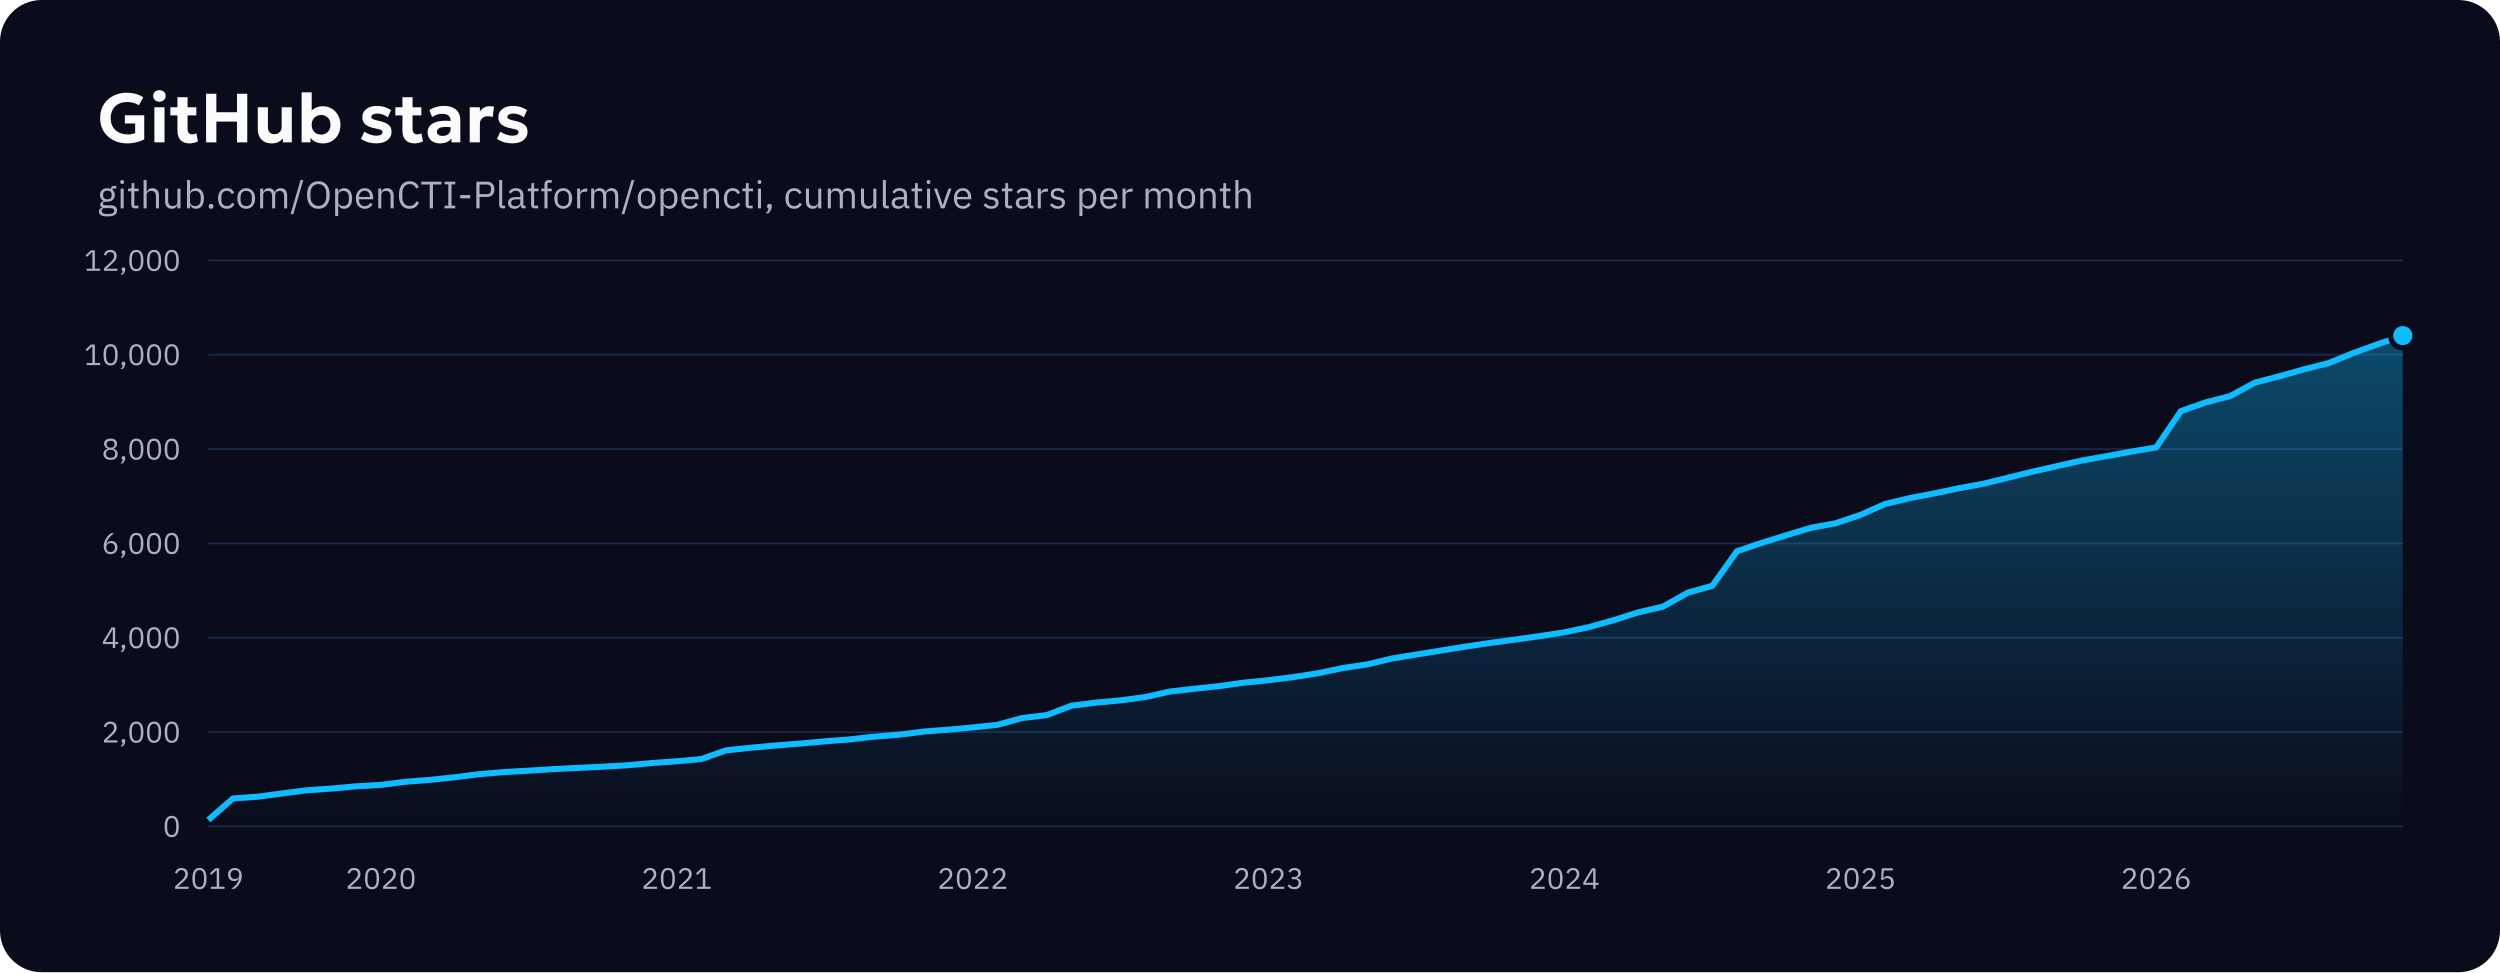
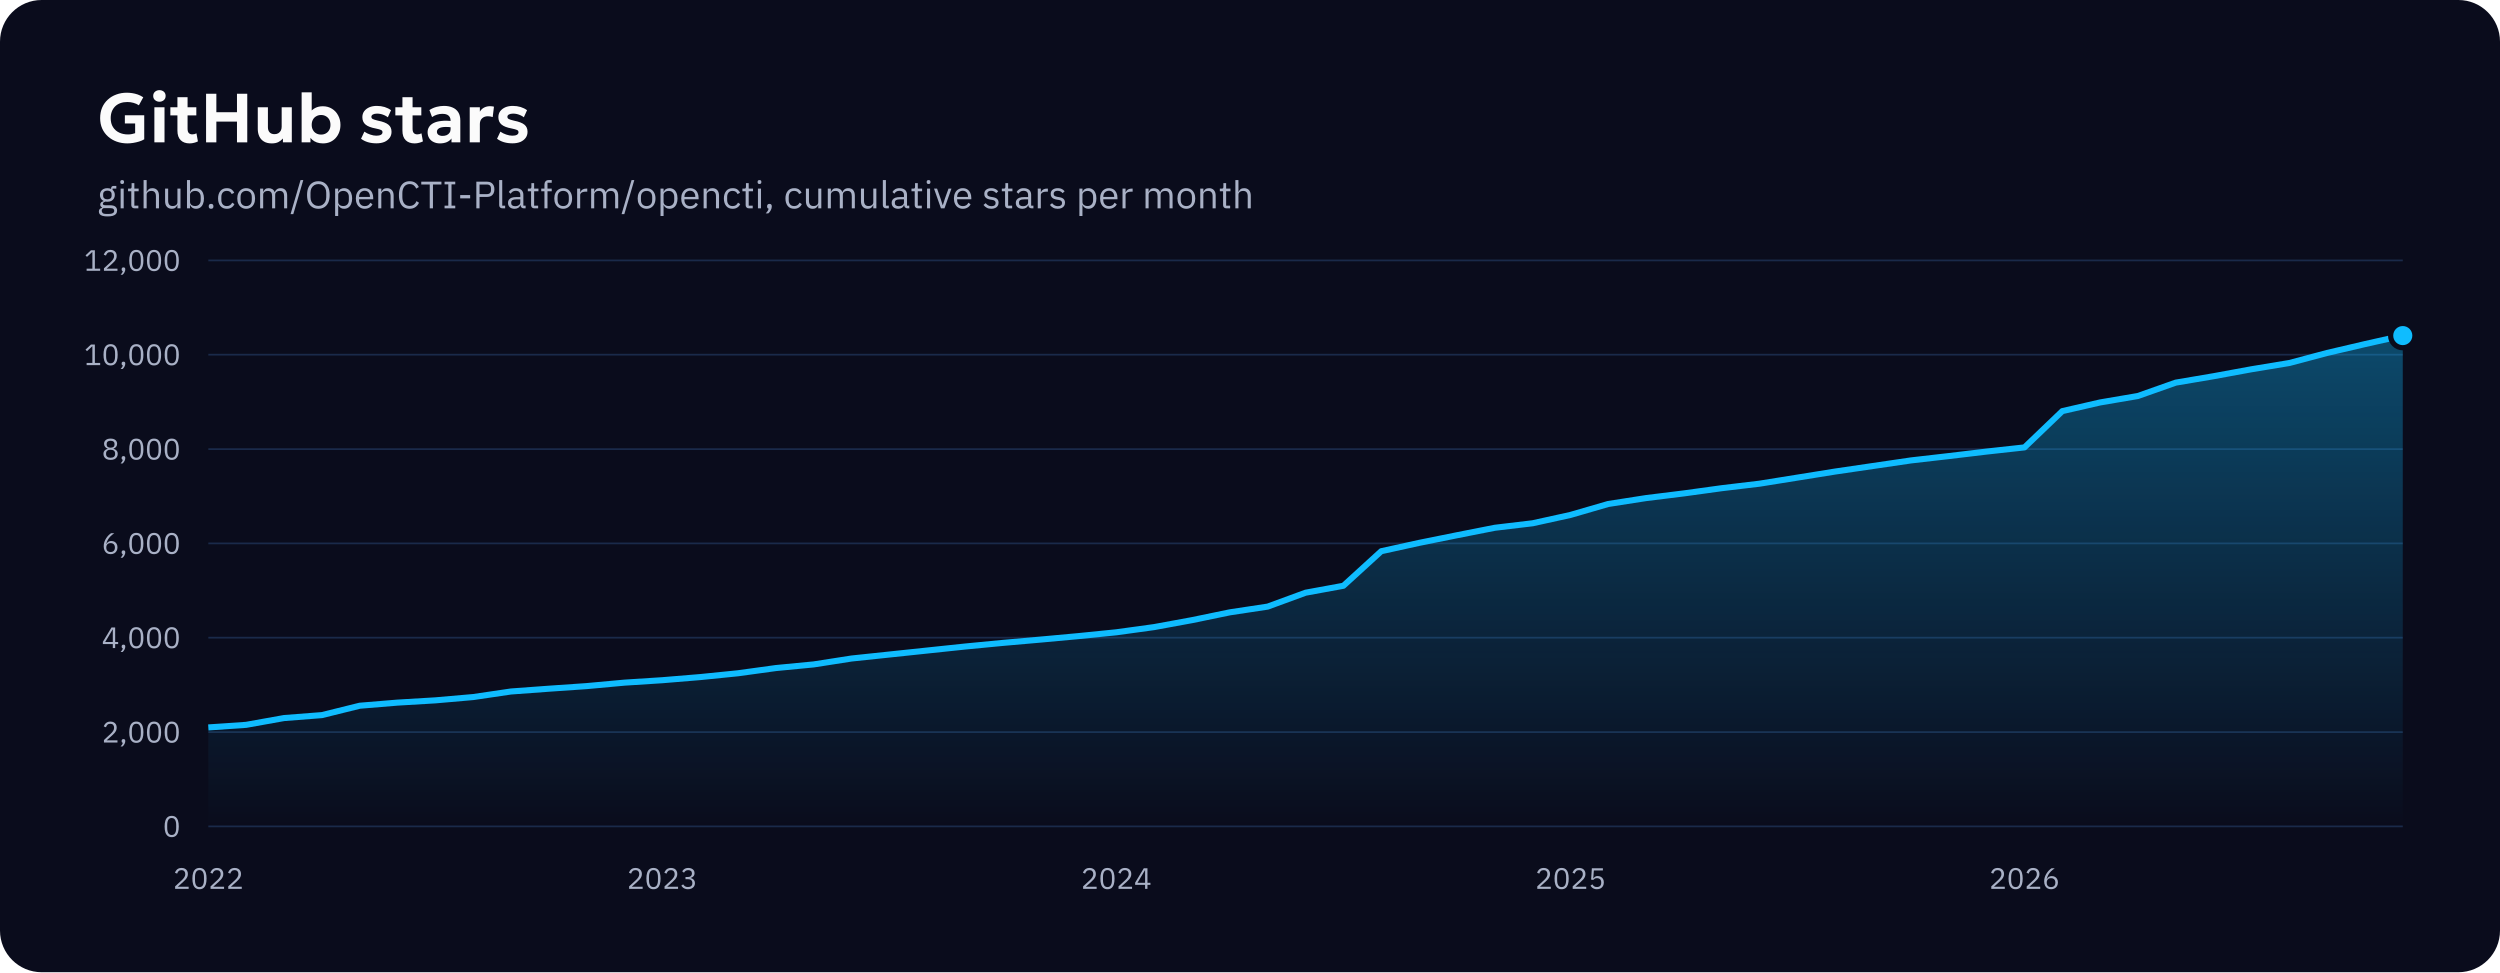
<svg xmlns="http://www.w3.org/2000/svg" width="1440" height="560" viewBox="0 0 1440 560" role="img" aria-label="opencti GitHub stars">
  <defs>
    <marker id="arr" viewBox="0 0 10 10" refX="8" refY="5" markerUnits="userSpaceOnUse" markerWidth="13" markerHeight="13" orient="auto-start-reverse">
      <path d="M0 1L10 5L0 9z" fill="#0FBCFF" />
    </marker>
    <marker id="arrm" viewBox="0 0 10 10" refX="8" refY="5" markerUnits="userSpaceOnUse" markerWidth="13" markerHeight="13" orient="auto-start-reverse">
      <path d="M0 1L10 5L0 9z" fill="#A9B1C6" />
    </marker>
    <path id="gh600-G" d="M435 15Q353 15 282 -10Q211 -35 157 -83Q103 -130 72 -198Q42 -265 42 -349Q42 -433 71 -501Q100 -568 153 -616Q205 -664 275 -689Q345 -715 426 -715Q463 -715 503 -709Q543 -703 584 -689Q624 -675 663 -649L600 -534Q564 -558 522 -569Q480 -581 434 -581Q379 -581 334 -565Q290 -549 259 -519Q228 -488 211 -446Q194 -403 194 -349Q194 -272 227 -220Q260 -167 316 -141Q372 -114 444 -114Q474 -114 501 -120Q528 -125 546 -132V-272H398V-390H677V-44Q646 -25 604 -12Q561 1 517 8Q472 15 435 15Z" />
    <path id="gh600-i" d="M71 0V-505H217V0ZM144 -585Q108 -585 81 -608Q54 -630 54 -669Q54 -707 81 -730Q108 -752 144 -752Q180 -752 207 -730Q233 -707 233 -669Q233 -630 207 -608Q180 -585 144 -585Z" />
    <path id="gh600-t" d="M290 15Q209 15 162 -31Q115 -77 115 -169V-650H261V-505H387V-388H261V-196Q261 -151 280 -133Q298 -115 329 -115Q346 -115 361 -119Q376 -123 389 -130L410 -14Q387 -2 356 6Q324 15 290 15ZM13 -388V-505H130V-388Z" />
    <path id="gh600-H" d="M85 0V-700H233V-434H530V-700H678V0H530V-299H233V0Z" />
    <path id="gh600-u" d="M268 15Q199 15 155 -12Q110 -39 88 -86Q66 -133 66 -193V-505H212V-216Q212 -171 237 -144Q262 -118 308 -118Q338 -118 361 -131Q384 -145 397 -168Q410 -192 410 -224V-505H556V0H428V-56Q402 -25 364 -5Q326 15 268 15Z" />
    <path id="gh600-b" d="M378 15Q330 15 290 1Q251 -13 222 -39Q194 -64 178 -98L198 -130V0H71V-720H216V-390L184 -423Q218 -470 266 -495Q314 -520 376 -520Q450 -520 508 -484Q565 -449 597 -388Q630 -328 630 -252Q630 -193 611 -144Q592 -95 558 -59Q525 -24 479 -4Q433 15 378 15ZM351 -112Q390 -112 420 -129Q451 -146 468 -178Q486 -209 486 -252Q486 -296 469 -328Q451 -359 421 -376Q390 -394 351 -394Q312 -394 282 -376Q251 -359 234 -328Q216 -296 216 -252Q216 -209 234 -178Q251 -146 282 -129Q312 -112 351 -112Z" />
    <path id="gh600-s" d="M254 14Q186 14 129 -3Q72 -21 32 -52L80 -154Q119 -127 165 -112Q211 -96 253 -96Q295 -96 318 -109Q341 -122 341 -146Q341 -168 321 -178Q300 -188 242 -200Q142 -218 96 -257Q51 -295 51 -363Q51 -412 77 -448Q104 -484 151 -505Q198 -525 259 -525Q319 -525 372 -509Q425 -492 464 -463L418 -361Q398 -377 372 -389Q346 -401 318 -408Q290 -414 263 -414Q226 -414 204 -402Q181 -390 181 -368Q181 -346 201 -336Q222 -325 278 -312Q383 -291 427 -254Q471 -218 471 -152Q471 -102 444 -65Q416 -27 368 -6Q319 14 254 14Z" />
    <path id="gh600-a" d="M212 15Q161 15 121 -5Q81 -24 58 -60Q35 -97 35 -147Q35 -190 57 -223Q78 -257 122 -279Q166 -301 233 -308Q300 -316 391 -307L393 -214Q339 -223 297 -222Q255 -222 227 -214Q198 -206 184 -191Q169 -176 169 -154Q169 -124 191 -109Q214 -93 251 -93Q284 -93 310 -104Q336 -116 351 -138Q366 -160 366 -191V-313Q366 -342 354 -364Q342 -386 316 -399Q290 -411 248 -411Q209 -411 170 -399Q132 -387 99 -364L61 -465Q110 -497 164 -511Q219 -525 270 -525Q342 -525 394 -502Q447 -480 477 -433Q506 -387 506 -314V0H379V-56Q354 -22 311 -3Q267 15 212 15Z" />
    <path id="gh600-r" d="M71 0V-505H217V-442Q242 -484 280 -502Q319 -521 364 -521Q380 -521 394 -519Q407 -517 420 -514L402 -364Q386 -370 368 -373Q350 -376 332 -376Q282 -376 250 -347Q217 -317 217 -263V0Z" />
    <path id="gb400-g" d="M520 57Q520 110 492 144Q464 179 408 196Q353 212 270 212Q190 212 140 197Q89 182 66 154Q43 125 43 85Q43 43 65 19Q87 -5 125 -15V-26Q103 -37 91 -54Q79 -72 79 -98Q79 -137 104 -158Q129 -178 168 -188V-192Q122 -214 96 -255Q71 -296 71 -350Q71 -403 95 -443Q119 -483 163 -506Q207 -528 265 -528Q293 -528 318 -523Q342 -518 363 -508V-517Q363 -547 377 -566Q391 -586 423 -586H500V-516H402V-483Q430 -459 446 -425Q461 -391 461 -350Q461 -298 437 -258Q413 -217 369 -194Q325 -172 266 -172Q253 -172 240 -174Q227 -175 216 -177Q191 -170 170 -156Q148 -143 148 -119Q148 -96 170 -88Q192 -80 227 -80H337Q433 -80 476 -44Q520 -7 520 57ZM445 63Q445 32 422 14Q398 -5 338 -5H166Q141 6 130 24Q118 41 118 65Q118 99 144 123Q169 147 230 147H304Q371 147 408 126Q445 105 445 63ZM266 -236Q317 -236 347 -260Q377 -285 377 -336V-364Q377 -415 347 -440Q317 -464 266 -464Q215 -464 185 -440Q155 -415 155 -364V-336Q155 -285 185 -260Q215 -236 266 -236Z" />
    <path id="gb400-i" d="M125 -637Q100 -637 88 -650Q76 -662 76 -682V-695Q76 -715 88 -728Q100 -740 125 -740Q151 -740 162 -728Q174 -715 174 -695V-682Q174 -662 162 -650Q151 -637 125 -637ZM85 0V-516H165V0Z" />
    <path id="gb400-t" d="M299 0H199Q158 0 136 -24Q114 -48 114 -85V-446H29V-516H77Q103 -516 112 -526Q122 -537 122 -563V-659H194V-516H307V-446H194V-70H299Z" />
    <path id="gb400-h" d="M85 0V-740H165V-432H169Q188 -476 222 -502Q257 -528 315 -528Q395 -528 442 -476Q488 -425 488 -331V0H408V-317Q408 -386 378 -421Q349 -456 291 -456Q259 -456 230 -446Q201 -435 183 -413Q165 -391 165 -358V0Z" />
    <path id="gb400-u" d="M403 0V-84H399Q384 -47 352 -18Q319 12 254 12Q175 12 128 -40Q80 -91 80 -185V-516H160V-199Q160 -130 190 -95Q220 -60 278 -60Q310 -60 338 -70Q367 -81 385 -103Q403 -125 403 -159V-516H483V0Z" />
    <path id="gb400-b" d="M85 0V-740H165V-432H169Q189 -481 228 -504Q267 -528 320 -528Q385 -528 432 -495Q479 -462 504 -402Q530 -341 530 -258Q530 -176 504 -115Q479 -54 432 -21Q385 12 320 12Q267 12 230 -12Q192 -36 169 -84H165V0ZM298 -60Q366 -60 405 -102Q444 -145 444 -214V-302Q444 -371 405 -414Q366 -456 298 -456Q262 -456 232 -443Q201 -430 183 -408Q165 -386 165 -357V-165Q165 -132 183 -108Q201 -85 232 -72Q262 -60 298 -60Z" />
    <path id="gb400-period" d="M136 12Q105 12 90 -4Q75 -21 75 -46V-59Q75 -85 90 -101Q105 -117 136 -117Q168 -117 182 -101Q197 -85 197 -59V-46Q197 -21 182 -4Q168 12 136 12Z" />
    <path id="gb400-c" d="M277 12Q168 12 108 -61Q47 -134 47 -258Q47 -382 108 -455Q168 -528 277 -528Q354 -528 401 -494Q448 -460 470 -407L403 -373Q389 -413 356 -435Q324 -457 277 -457Q206 -457 170 -414Q133 -370 133 -302V-214Q133 -147 170 -103Q206 -59 277 -59Q326 -59 361 -82Q396 -105 417 -149L475 -110Q450 -55 400 -22Q351 12 277 12Z" />
    <path id="gb400-o" d="M280 12Q211 12 158 -22Q106 -55 76 -116Q47 -176 47 -258Q47 -340 76 -400Q106 -461 158 -494Q211 -528 280 -528Q349 -528 402 -494Q454 -461 484 -400Q513 -340 513 -258Q513 -176 484 -116Q454 -55 402 -22Q349 12 280 12ZM280 -59Q345 -59 386 -99Q427 -139 427 -221V-295Q427 -377 386 -417Q345 -457 280 -457Q216 -457 174 -417Q133 -377 133 -295V-221Q133 -139 174 -99Q216 -59 280 -59Z" />
    <path id="gb400-m" d="M165 0H85V-516H165V-432H169Q186 -472 217 -500Q248 -528 308 -528Q359 -528 402 -504Q445 -479 466 -423H468Q482 -465 520 -496Q559 -528 625 -528Q704 -528 748 -476Q793 -425 793 -331V0H713V-317Q713 -385 686 -420Q659 -456 600 -456Q569 -456 541 -446Q513 -435 496 -413Q479 -391 479 -358V0H399V-317Q399 -386 372 -421Q345 -456 288 -456Q257 -456 228 -446Q200 -435 182 -413Q165 -391 165 -358Z" />
    <path id="gb400-slash" d="M81 151H9L270 -740H342Z" />
    <path id="gb400-O" d="M354 12Q264 12 198 -30Q131 -71 94 -152Q58 -232 58 -349Q58 -466 94 -546Q131 -627 198 -668Q264 -710 354 -710Q444 -710 510 -668Q577 -627 614 -546Q650 -466 650 -349Q650 -232 614 -152Q577 -71 510 -30Q444 12 354 12ZM354 -63Q415 -63 461 -92Q507 -120 534 -171Q560 -222 560 -291V-407Q560 -476 534 -528Q507 -579 461 -607Q415 -635 354 -635Q294 -635 248 -607Q201 -579 174 -528Q148 -476 148 -407V-291Q148 -222 174 -171Q201 -120 248 -92Q294 -63 354 -63Z" />
    <path id="gb400-p" d="M85 200V-516H165V-432H169Q189 -481 228 -504Q267 -528 320 -528Q385 -528 432 -495Q479 -462 504 -402Q530 -341 530 -258Q530 -176 504 -115Q479 -54 432 -21Q385 12 320 12Q267 12 230 -12Q192 -36 169 -84H165V200ZM298 -60Q366 -60 405 -102Q444 -145 444 -214V-302Q444 -371 405 -414Q366 -456 298 -456Q262 -456 232 -443Q201 -430 183 -408Q165 -386 165 -357V-165Q165 -132 183 -108Q201 -85 232 -72Q262 -60 298 -60Z" />
    <path id="gb400-e" d="M279 12Q209 12 157 -22Q105 -55 76 -116Q47 -176 47 -258Q47 -340 76 -400Q105 -461 157 -494Q209 -528 279 -528Q348 -528 398 -496Q448 -463 475 -406Q502 -349 502 -276V-238H131V-214Q131 -147 172 -102Q212 -58 284 -58Q333 -58 370 -81Q406 -104 426 -147L483 -106Q458 -54 405 -21Q352 12 279 12ZM279 -461Q236 -461 202 -441Q169 -421 150 -386Q131 -350 131 -305V-298H416V-309Q416 -355 399 -389Q382 -423 351 -442Q320 -461 279 -461Z" />
    <path id="gb400-n" d="M165 0H85V-516H165V-432H169Q188 -476 222 -502Q257 -528 315 -528Q395 -528 442 -476Q488 -425 488 -331V0H408V-317Q408 -386 378 -421Q349 -456 291 -456Q259 -456 230 -446Q201 -435 183 -413Q165 -391 165 -358Z" />
    <path id="gb400-C" d="M339 12Q251 12 188 -28Q125 -69 92 -148Q58 -228 58 -345Q58 -462 92 -544Q125 -625 188 -668Q251 -710 339 -710Q426 -710 486 -670Q546 -630 579 -557L511 -516Q490 -570 447 -602Q404 -635 339 -635Q249 -635 198 -570Q148 -504 148 -397V-293Q148 -186 198 -124Q249 -63 339 -63Q406 -63 451 -98Q496 -132 517 -189L584 -147Q551 -74 488 -31Q426 12 339 12Z" />
    <path id="gb400-T" d="M550 -624H328V0H244V-624H22V-698H550Z" />
    <path id="gb400-I" d="M340 0H60V-70H158V-628H60V-698H340V-628H242V-70H340Z" />
    <path id="gb400-hyphen" d="M330 -261H69V-347H330Z" />
    <path id="gb400-P" d="M177 0H93V-698H371Q434 -698 478 -674Q521 -649 544 -604Q566 -560 566 -498Q566 -437 544 -392Q521 -347 478 -322Q434 -298 371 -298H177ZM177 -624V-372H371Q404 -372 428 -384Q451 -395 464 -418Q476 -440 476 -472V-524Q476 -556 464 -578Q451 -601 428 -612Q404 -624 371 -624Z" />
    <path id="gb400-l" d="M241 0H170Q129 0 107 -24Q85 -47 85 -83V-740H165V-70H241Z" />
    <path id="gb400-a" d="M505 0H460Q428 0 408 -14Q388 -27 379 -51Q370 -75 370 -106V-113L401 -84H366Q350 -37 310 -12Q271 12 217 12Q135 12 90 -30Q44 -72 44 -144Q44 -193 68 -226Q92 -260 140 -278Q189 -295 264 -295H366V-346Q366 -401 336 -430Q306 -459 244 -459Q198 -459 166 -438Q134 -417 113 -382L65 -427Q86 -468 132 -498Q178 -528 248 -528Q341 -528 394 -482Q446 -436 446 -354V-70H505ZM366 -235H260Q192 -235 160 -215Q128 -195 128 -157V-136Q128 -98 156 -77Q184 -56 230 -56Q270 -56 300 -68Q331 -81 348 -102Q366 -124 366 -150Z" />
    <path id="gb400-f" d="M113 0V-446H29V-516H113V-620Q113 -673 141 -706Q169 -740 226 -740H304V-670H193V-516H304V-446H193V0Z" />
    <path id="gb400-r" d="M165 0H85V-516H165V-421H170Q179 -446 198 -468Q217 -489 247 -502Q277 -516 319 -516H350V-436H303Q260 -436 229 -424Q198 -413 182 -394Q165 -375 165 -350Z" />
    <path id="gb400-comma" d="M136 -117Q168 -117 182 -100Q197 -84 197 -58V-44Q197 -4 173 46Q149 96 106 133H39Q69 101 88 72Q106 44 114 9Q94 4 84 -10Q75 -24 75 -44V-58Q75 -84 90 -100Q105 -117 136 -117Z" />
    <path id="gb400-v" d="M292 0H199L18 -516H98L188 -260L244 -84H249L305 -260L397 -516H474Z" />
    <path id="gb400-s" d="M240 12Q169 12 120 -16Q71 -43 36 -89L93 -135Q123 -98 160 -77Q197 -56 246 -56Q297 -56 326 -78Q354 -100 354 -140Q354 -170 334 -192Q315 -214 264 -221L223 -227Q176 -234 138 -250Q100 -267 78 -298Q57 -328 57 -376Q57 -453 110 -490Q162 -528 241 -528Q283 -528 316 -518Q348 -508 374 -490Q400 -471 421 -445L368 -397Q351 -421 318 -440Q285 -460 235 -460Q186 -460 160 -438Q134 -417 134 -380Q134 -343 160 -326Q185 -308 233 -300L273 -294Q359 -281 395 -244Q431 -208 431 -149Q431 -99 408 -63Q385 -27 342 -8Q299 12 240 12Z" />
    <path id="gb400-zero" d="M300 12Q217 12 164 -31Q110 -74 85 -154Q60 -235 60 -349Q60 -463 85 -544Q110 -625 164 -668Q217 -710 300 -710Q384 -710 437 -668Q490 -625 515 -544Q540 -463 540 -349Q540 -235 515 -154Q490 -74 437 -31Q384 12 300 12ZM300 -61Q355 -61 388 -90Q421 -120 436 -172Q452 -225 452 -292V-406Q452 -474 436 -526Q421 -578 388 -608Q355 -637 300 -637Q246 -637 212 -608Q179 -578 164 -526Q148 -474 148 -406V-292Q148 -225 164 -172Q179 -120 212 -90Q246 -61 300 -61Z" />
    <path id="gb400-two" d="M533 -74V0H75V-86L303 -296Q352 -341 385 -392Q418 -443 418 -493V-505Q418 -563 386 -599Q354 -635 289 -635Q225 -635 192 -601Q158 -567 144 -517L69 -546Q83 -587 110 -624Q136 -662 181 -686Q226 -710 293 -710Q361 -710 409 -684Q457 -658 482 -612Q507 -567 507 -507Q507 -453 488 -408Q468 -363 434 -323Q399 -283 354 -243L166 -74Z" />
    <path id="gb400-four" d="M455 0H375V-137H38V-211L330 -698H455V-207H556V-137H455ZM370 -633 117 -207H375V-633Z" />
    <path id="gb400-six" d="M301 12Q229 12 176 -20Q124 -53 96 -113Q67 -173 67 -256Q67 -334 90 -402Q112 -470 150 -527Q187 -584 230 -628Q274 -671 316 -698H424Q350 -644 296 -592Q243 -539 208 -478Q173 -417 154 -336L159 -334Q176 -363 198 -386Q221 -408 253 -421Q285 -434 327 -434Q387 -434 434 -408Q480 -382 506 -334Q533 -285 533 -219Q533 -151 504 -98Q475 -46 423 -17Q371 12 301 12ZM300 -61Q346 -61 378 -78Q411 -95 428 -128Q446 -161 446 -208V-216Q446 -263 428 -296Q411 -329 378 -346Q346 -363 300 -363Q254 -363 222 -346Q189 -329 172 -296Q154 -263 154 -216V-208Q154 -161 172 -128Q189 -95 222 -78Q254 -61 300 -61Z" />
    <path id="gb400-eight" d="M300 12Q221 12 167 -14Q113 -41 86 -87Q58 -133 58 -190Q58 -261 97 -304Q136 -346 199 -363V-371Q144 -390 112 -432Q79 -475 79 -535Q79 -615 138 -662Q196 -710 300 -710Q404 -710 462 -662Q521 -615 521 -535Q521 -475 488 -432Q456 -390 401 -371V-363Q464 -346 503 -304Q542 -261 542 -190Q542 -133 514 -87Q487 -41 434 -14Q380 12 300 12ZM300 -61Q373 -61 413 -94Q453 -127 453 -186V-207Q453 -266 413 -299Q373 -332 300 -332Q227 -332 187 -299Q147 -266 147 -207V-186Q147 -127 187 -94Q227 -61 300 -61ZM300 -402Q365 -402 400 -430Q434 -459 434 -512V-527Q434 -580 400 -608Q365 -637 300 -637Q235 -637 200 -608Q166 -580 166 -527V-512Q166 -459 200 -430Q235 -402 300 -402Z" />
    <path id="gb400-one" d="M547 0H88V-74H283V-636H276L100 -472L51 -525L236 -698H367V-74H547Z" />
-     <path id="gb400-nine" d="M533 -442Q533 -364 510 -296Q488 -228 450 -171Q413 -114 370 -70Q326 -27 284 0H176Q251 -55 304 -107Q357 -159 392 -220Q427 -281 446 -362L441 -364Q425 -336 402 -313Q379 -290 348 -277Q316 -264 273 -264Q213 -264 166 -290Q120 -316 94 -364Q67 -413 67 -479Q67 -548 96 -600Q125 -652 177 -681Q229 -710 299 -710Q372 -710 424 -678Q476 -645 504 -585Q533 -525 533 -442ZM300 -335Q346 -335 378 -352Q411 -369 428 -402Q446 -435 446 -482V-490Q446 -537 428 -570Q411 -603 378 -620Q346 -637 300 -637Q254 -637 222 -620Q189 -603 172 -570Q154 -537 154 -490V-482Q154 -435 172 -402Q189 -369 222 -352Q254 -335 300 -335Z" />
    <path id="gb400-three" d="M185 -402H261Q332 -402 368 -435Q403 -468 403 -518V-525Q403 -580 368 -608Q334 -635 278 -635Q224 -635 190 -612Q156 -588 134 -548L72 -596Q90 -624 117 -650Q144 -676 184 -693Q224 -710 280 -710Q339 -710 387 -690Q435 -669 464 -630Q492 -591 492 -534Q492 -467 453 -426Q414 -385 358 -371V-367Q396 -360 430 -338Q463 -317 484 -280Q505 -244 505 -191Q505 -131 476 -86Q446 -40 392 -14Q339 12 268 12Q208 12 166 -6Q123 -23 94 -50Q64 -77 42 -107L105 -155Q132 -114 168 -88Q203 -63 267 -63Q341 -63 379 -97Q417 -131 417 -192V-200Q417 -262 379 -296Q341 -329 267 -329H185Z" />
    <path id="gb400-five" d="M498 -698V-624H192L172 -358H179Q196 -382 215 -399Q234 -416 260 -426Q286 -435 322 -435Q382 -435 429 -409Q476 -383 503 -335Q530 -287 530 -219Q530 -151 502 -99Q474 -47 422 -18Q369 12 295 12Q237 12 196 -6Q155 -23 126 -50Q98 -77 77 -107L140 -155Q167 -114 200 -88Q232 -63 295 -63Q366 -63 404 -101Q441 -139 441 -208V-218Q441 -287 404 -325Q366 -363 295 -363Q247 -363 220 -346Q192 -328 170 -304L99 -314L124 -698Z" />
  </defs>
  <rect width="1440" height="560" rx="24" fill="#0A0C1C" />
  <defs>
    <linearGradient id="fill-dark" x1="0" y1="0" x2="0" y2="1">
      <stop offset="0" stop-color="#0FBCFF" stop-opacity="0.35" />
      <stop offset="1" stop-color="#0FBCFF" stop-opacity="0" />
    </linearGradient>
  </defs>
  <g fill="#FBFBFB" transform="translate(56 82) scale(0.04)">
    <use href="#gh600-G" x="0" />
    <use href="#gh600-i" x="752" />
    <use href="#gh600-t" x="1040" />
    <use href="#gh600-H" x="1482.5" />
    <use href="#gh600-u" x="2246" />
    <use href="#gh600-b" x="2872.5" />
    <use href="#gh600-s" x="3767" />
    <use href="#gh600-t" x="4280" />
    <use href="#gh600-a" x="4722.5" />
    <use href="#gh600-r" x="5293" />
    <use href="#gh600-s" x="5725.5" />
  </g>
  <g fill="#A9B1C6" transform="translate(56 120) scale(0.022)">
    <use href="#gb400-g" x="0" />
    <use href="#gb400-i" x="528" />
    <use href="#gb400-t" x="778" />
    <use href="#gb400-h" x="1129" />
    <use href="#gb400-u" x="1697" />
    <use href="#gb400-b" x="2265" />
    <use href="#gb400-period" x="2845" />
    <use href="#gb400-c" x="3117" />
    <use href="#gb400-o" x="3620" />
    <use href="#gb400-m" x="4180" />
    <use href="#gb400-slash" x="5053" />
    <use href="#gb400-O" x="5436" />
    <use href="#gb400-p" x="6144" />
    <use href="#gb400-e" x="6724" />
    <use href="#gb400-n" x="7273" />
    <use href="#gb400-C" x="7841" />
    <use href="#gb400-T" x="8462" />
    <use href="#gb400-I" x="9034" />
    <use href="#gb400-hyphen" x="9434" />
    <use href="#gb400-P" x="9833" />
    <use href="#gb400-l" x="10439" />
    <use href="#gb400-a" x="10711" />
    <use href="#gb400-t" x="11245" />
    <use href="#gb400-f" x="11596" />
    <use href="#gb400-o" x="11920" />
    <use href="#gb400-r" x="12480" />
    <use href="#gb400-m" x="12847" />
    <use href="#gb400-slash" x="13720" />
    <use href="#gb400-o" x="14103" />
    <use href="#gb400-p" x="14663" />
    <use href="#gb400-e" x="15243" />
    <use href="#gb400-n" x="15792" />
    <use href="#gb400-c" x="16360" />
    <use href="#gb400-t" x="16863" />
    <use href="#gb400-i" x="17214" />
    <use href="#gb400-comma" x="17464" />
    <use href="#gb400-c" x="17972" />
    <use href="#gb400-u" x="18475" />
    <use href="#gb400-m" x="19043" />
    <use href="#gb400-u" x="19916" />
    <use href="#gb400-l" x="20484" />
    <use href="#gb400-a" x="20756" />
    <use href="#gb400-t" x="21290" />
    <use href="#gb400-i" x="21641" />
    <use href="#gb400-v" x="21891" />
    <use href="#gb400-e" x="22383" />
    <use href="#gb400-s" x="23168" />
    <use href="#gb400-t" x="23655" />
    <use href="#gb400-a" x="24006" />
    <use href="#gb400-r" x="24540" />
    <use href="#gb400-s" x="24907" />
    <use href="#gb400-p" x="25630" />
    <use href="#gb400-e" x="26210" />
    <use href="#gb400-r" x="26759" />
    <use href="#gb400-m" x="27362" />
    <use href="#gb400-o" x="28235" />
    <use href="#gb400-n" x="28795" />
    <use href="#gb400-t" x="29363" />
    <use href="#gb400-h" x="29714" />
  </g>
  <path d="M120 476.0H1384" stroke="#1A2A4A" stroke-width="1" />
  <g fill="#A9B1C6" transform="translate(93.8 482) scale(0.017)">
    <use href="#gb400-zero" x="0" />
  </g>
  <path d="M120 421.7H1384" stroke="#1A2A4A" stroke-width="1" />
  <g fill="#A9B1C6" transform="translate(58.6 427.7) scale(0.017)">
    <use href="#gb400-two" x="0" />
    <use href="#gb400-comma" x="600" />
    <use href="#gb400-zero" x="872" />
    <use href="#gb400-zero" x="1472" />
    <use href="#gb400-zero" x="2072" />
  </g>
  <path d="M120 367.3H1384" stroke="#1A2A4A" stroke-width="1" />
  <g fill="#A9B1C6" transform="translate(58.6 373.3) scale(0.017)">
    <use href="#gb400-four" x="0" />
    <use href="#gb400-comma" x="600" />
    <use href="#gb400-zero" x="872" />
    <use href="#gb400-zero" x="1472" />
    <use href="#gb400-zero" x="2072" />
  </g>
  <path d="M120 313.0H1384" stroke="#1A2A4A" stroke-width="1" />
  <g fill="#A9B1C6" transform="translate(58.6 319) scale(0.017)">
    <use href="#gb400-six" x="0" />
    <use href="#gb400-comma" x="600" />
    <use href="#gb400-zero" x="872" />
    <use href="#gb400-zero" x="1472" />
    <use href="#gb400-zero" x="2072" />
  </g>
  <path d="M120 258.7H1384" stroke="#1A2A4A" stroke-width="1" />
  <g fill="#A9B1C6" transform="translate(58.6 264.7) scale(0.017)">
    <use href="#gb400-eight" x="0" />
    <use href="#gb400-comma" x="600" />
    <use href="#gb400-zero" x="872" />
    <use href="#gb400-zero" x="1472" />
    <use href="#gb400-zero" x="2072" />
  </g>
  <path d="M120 204.3H1384" stroke="#1A2A4A" stroke-width="1" />
  <g fill="#A9B1C6" transform="translate(48.4 210.3) scale(0.017)">
    <use href="#gb400-one" x="0" />
    <use href="#gb400-zero" x="600" />
    <use href="#gb400-comma" x="1200" />
    <use href="#gb400-zero" x="1472" />
    <use href="#gb400-zero" x="2072" />
    <use href="#gb400-zero" x="2672" />
  </g>
  <path d="M120 150.0H1384" stroke="#1A2A4A" stroke-width="1" />
  <g fill="#A9B1C6" transform="translate(48.4 156) scale(0.017)">
    <use href="#gb400-one" x="0" />
    <use href="#gb400-two" x="600" />
    <use href="#gb400-comma" x="1200" />
    <use href="#gb400-zero" x="1472" />
    <use href="#gb400-zero" x="2072" />
    <use href="#gb400-zero" x="2672" />
  </g>
  <g fill="#A9B1C6" transform="translate(99.6 512) scale(0.017)">
    <use href="#gb400-two" x="0" />
    <use href="#gb400-zero" x="600" />
-     <use href="#gb400-one" x="1200" />
-     <use href="#gb400-nine" x="1800" />
-   </g>
-   <g fill="#A9B1C6" transform="translate(199 512) scale(0.017)">
-     <use href="#gb400-two" x="0" />
-     <use href="#gb400-zero" x="600" />
-     <use href="#gb400-two" x="1200" />
-     <use href="#gb400-zero" x="1800" />
-   </g>
-   <g fill="#A9B1C6" transform="translate(369.4 512) scale(0.017)">
-     <use href="#gb400-two" x="0" />
-     <use href="#gb400-zero" x="600" />
-     <use href="#gb400-two" x="1200" />
-     <use href="#gb400-one" x="1800" />
-   </g>
-   <g fill="#A9B1C6" transform="translate(539.9 512) scale(0.017)">
-     <use href="#gb400-two" x="0" />
-     <use href="#gb400-zero" x="600" />
    <use href="#gb400-two" x="1200" />
    <use href="#gb400-two" x="1800" />
  </g>
-   <g fill="#A9B1C6" transform="translate(710.3 512) scale(0.017)">
+   <g fill="#A9B1C6" transform="translate(361.1 512) scale(0.017)">
    <use href="#gb400-two" x="0" />
    <use href="#gb400-zero" x="600" />
    <use href="#gb400-two" x="1200" />
    <use href="#gb400-three" x="1800" />
  </g>
-   <g fill="#A9B1C6" transform="translate(880.7 512) scale(0.017)">
+   <g fill="#A9B1C6" transform="translate(622.6 512) scale(0.017)">
    <use href="#gb400-two" x="0" />
    <use href="#gb400-zero" x="600" />
    <use href="#gb400-two" x="1200" />
    <use href="#gb400-four" x="1800" />
  </g>
-   <g fill="#A9B1C6" transform="translate(1051.2 512) scale(0.017)">
+   <g fill="#A9B1C6" transform="translate(884.2 512) scale(0.017)">
    <use href="#gb400-two" x="0" />
    <use href="#gb400-zero" x="600" />
    <use href="#gb400-two" x="1200" />
    <use href="#gb400-five" x="1800" />
  </g>
-   <g fill="#A9B1C6" transform="translate(1221.6 512) scale(0.017)">
+   <g fill="#A9B1C6" transform="translate(1145.7 512) scale(0.017)">
    <use href="#gb400-two" x="0" />
    <use href="#gb400-zero" x="600" />
    <use href="#gb400-two" x="1200" />
    <use href="#gb400-six" x="1800" />
  </g>
-   <path d="M120.0 472.3L134.2 459.9L148.4 458.9L162.6 457.0L176.8 455.2L191.0 454.2L205.2 452.9L219.4 452.1L233.6 450.3L247.8 449.2L262.0 447.7L276.2 445.9L290.4 444.7L304.6 443.9L318.8 443.0L333.0 442.3L347.2 441.6L361.4 440.8L375.6 439.5L389.8 438.5L404.0 437.2L418.2 432.2L432.4 430.7L446.7 429.4L460.9 428.3L475.1 427.0L489.3 425.9L503.5 424.3L517.7 423.2L531.9 421.4L546.1 420.3L560.3 419.0L574.5 417.5L588.7 413.6L602.9 411.9L617.1 406.5L631.3 404.7L645.5 403.4L659.7 401.5L673.9 398.3L688.1 396.7L702.3 395.2L716.5 393.2L730.7 391.8L744.9 390.0L759.1 387.8L773.3 384.8L787.5 382.7L801.7 379.3L815.9 377.0L830.1 374.7L844.3 372.4L858.5 370.3L872.7 368.4L886.9 366.4L901.1 364.2L915.3 361.2L929.5 357.2L943.7 352.7L957.9 349.4L972.1 341.4L986.3 337.4L1000.5 317.5L1014.7 312.7L1028.9 308.3L1043.1 304.0L1057.3 301.4L1071.6 296.6L1085.8 290.3L1100.0 286.9L1114.2 284.2L1128.4 281.2L1142.6 278.6L1156.8 275.1L1171.0 271.6L1185.2 268.4L1199.4 265.2L1213.6 262.7L1227.8 260.1L1242.0 257.7L1256.2 236.8L1270.4 231.8L1284.6 228.1L1298.8 220.4L1313.0 216.7L1327.2 212.7L1341.4 209.1L1355.6 203.3L1369.8 198.2L1384.0 193.3L1384.0 476L120.0 476Z" fill="url(#fill-dark)" />
-   <path d="M120.0 472.3L134.2 459.9L148.4 458.9L162.6 457.0L176.8 455.2L191.0 454.2L205.2 452.9L219.4 452.1L233.6 450.3L247.8 449.2L262.0 447.7L276.2 445.9L290.4 444.7L304.6 443.9L318.8 443.0L333.0 442.3L347.2 441.6L361.4 440.8L375.6 439.5L389.8 438.5L404.0 437.2L418.2 432.2L432.4 430.7L446.7 429.4L460.9 428.3L475.1 427.0L489.3 425.9L503.5 424.3L517.7 423.2L531.9 421.4L546.1 420.3L560.3 419.0L574.5 417.5L588.7 413.6L602.9 411.9L617.1 406.5L631.3 404.7L645.5 403.4L659.7 401.5L673.9 398.3L688.1 396.7L702.3 395.2L716.5 393.2L730.7 391.8L744.9 390.0L759.1 387.8L773.3 384.8L787.5 382.7L801.7 379.3L815.9 377.0L830.1 374.7L844.3 372.4L858.5 370.3L872.7 368.4L886.9 366.4L901.1 364.2L915.3 361.2L929.5 357.2L943.7 352.7L957.9 349.4L972.1 341.4L986.3 337.4L1000.5 317.5L1014.7 312.7L1028.9 308.3L1043.1 304.0L1057.3 301.4L1071.6 296.6L1085.8 290.3L1100.0 286.9L1114.2 284.2L1128.4 281.2L1142.6 278.6L1156.8 275.1L1171.0 271.6L1185.2 268.4L1199.4 265.2L1213.6 262.7L1227.8 260.1L1242.0 257.7L1256.2 236.8L1270.4 231.8L1284.6 228.1L1298.8 220.4L1313.0 216.7L1327.2 212.7L1341.4 209.1L1355.6 203.3L1369.8 198.2L1384.0 193.3" stroke="#0FBCFF" stroke-width="3.5" fill="none" stroke-linejoin="round" />
+   <path d="M120.0 419.0L141.8 417.5L163.6 413.6L185.4 411.9L207.2 406.5L229.0 404.7L250.8 403.4L272.6 401.5L294.3 398.3L316.1 396.7L337.9 395.2L359.7 393.2L381.5 391.8L403.3 390.0L425.1 387.8L446.9 384.8L468.7 382.7L490.5 379.3L512.3 377.0L534.1 374.7L555.9 372.4L577.7 370.3L599.4 368.4L621.2 366.4L643.0 364.2L664.8 361.2L686.6 357.2L708.4 352.7L730.2 349.4L752.0 341.4L773.8 337.4L795.6 317.5L817.4 312.7L839.2 308.3L861.0 304.0L882.8 301.4L904.6 296.6L926.3 290.3L948.1 286.9L969.9 284.2L991.7 281.2L1013.5 278.6L1035.3 275.1L1057.1 271.6L1078.9 268.4L1100.7 265.2L1122.5 262.7L1144.3 260.1L1166.1 257.7L1187.9 236.8L1209.7 231.8L1231.4 228.1L1253.2 220.4L1275.0 216.7L1296.8 212.7L1318.6 209.1L1340.4 203.3L1362.2 198.2L1384.0 193.3L1384.0 476L120.0 476Z" fill="url(#fill-dark)" />
+   <path d="M120.0 419.0L141.8 417.5L163.6 413.6L185.4 411.9L207.2 406.5L229.0 404.7L250.8 403.4L272.6 401.5L294.3 398.3L316.1 396.7L337.9 395.2L359.7 393.2L381.5 391.8L403.3 390.0L425.1 387.8L446.9 384.8L468.7 382.7L490.5 379.3L512.3 377.0L534.1 374.7L555.9 372.4L577.7 370.3L599.4 368.4L621.2 366.4L643.0 364.2L664.8 361.2L686.6 357.2L708.4 352.7L730.2 349.4L752.0 341.4L773.8 337.4L795.6 317.5L817.4 312.7L839.2 308.3L861.0 304.0L882.8 301.4L904.6 296.6L926.3 290.3L948.1 286.9L969.9 284.2L991.7 281.2L1013.5 278.6L1035.3 275.1L1057.1 271.6L1078.9 268.4L1100.7 265.2L1122.5 262.7L1144.3 260.1L1166.1 257.7L1187.9 236.8L1209.7 231.8L1231.4 228.1L1253.2 220.4L1275.0 216.7L1296.8 212.7L1318.6 209.1L1340.4 203.3L1362.2 198.2L1384.0 193.3" stroke="#0FBCFF" stroke-width="3.5" fill="none" stroke-linejoin="round" />
  <circle cx="1384.0" cy="193.3" r="7" fill="#0FBCFF" stroke="#0A0C1C" stroke-width="3" />
</svg>
